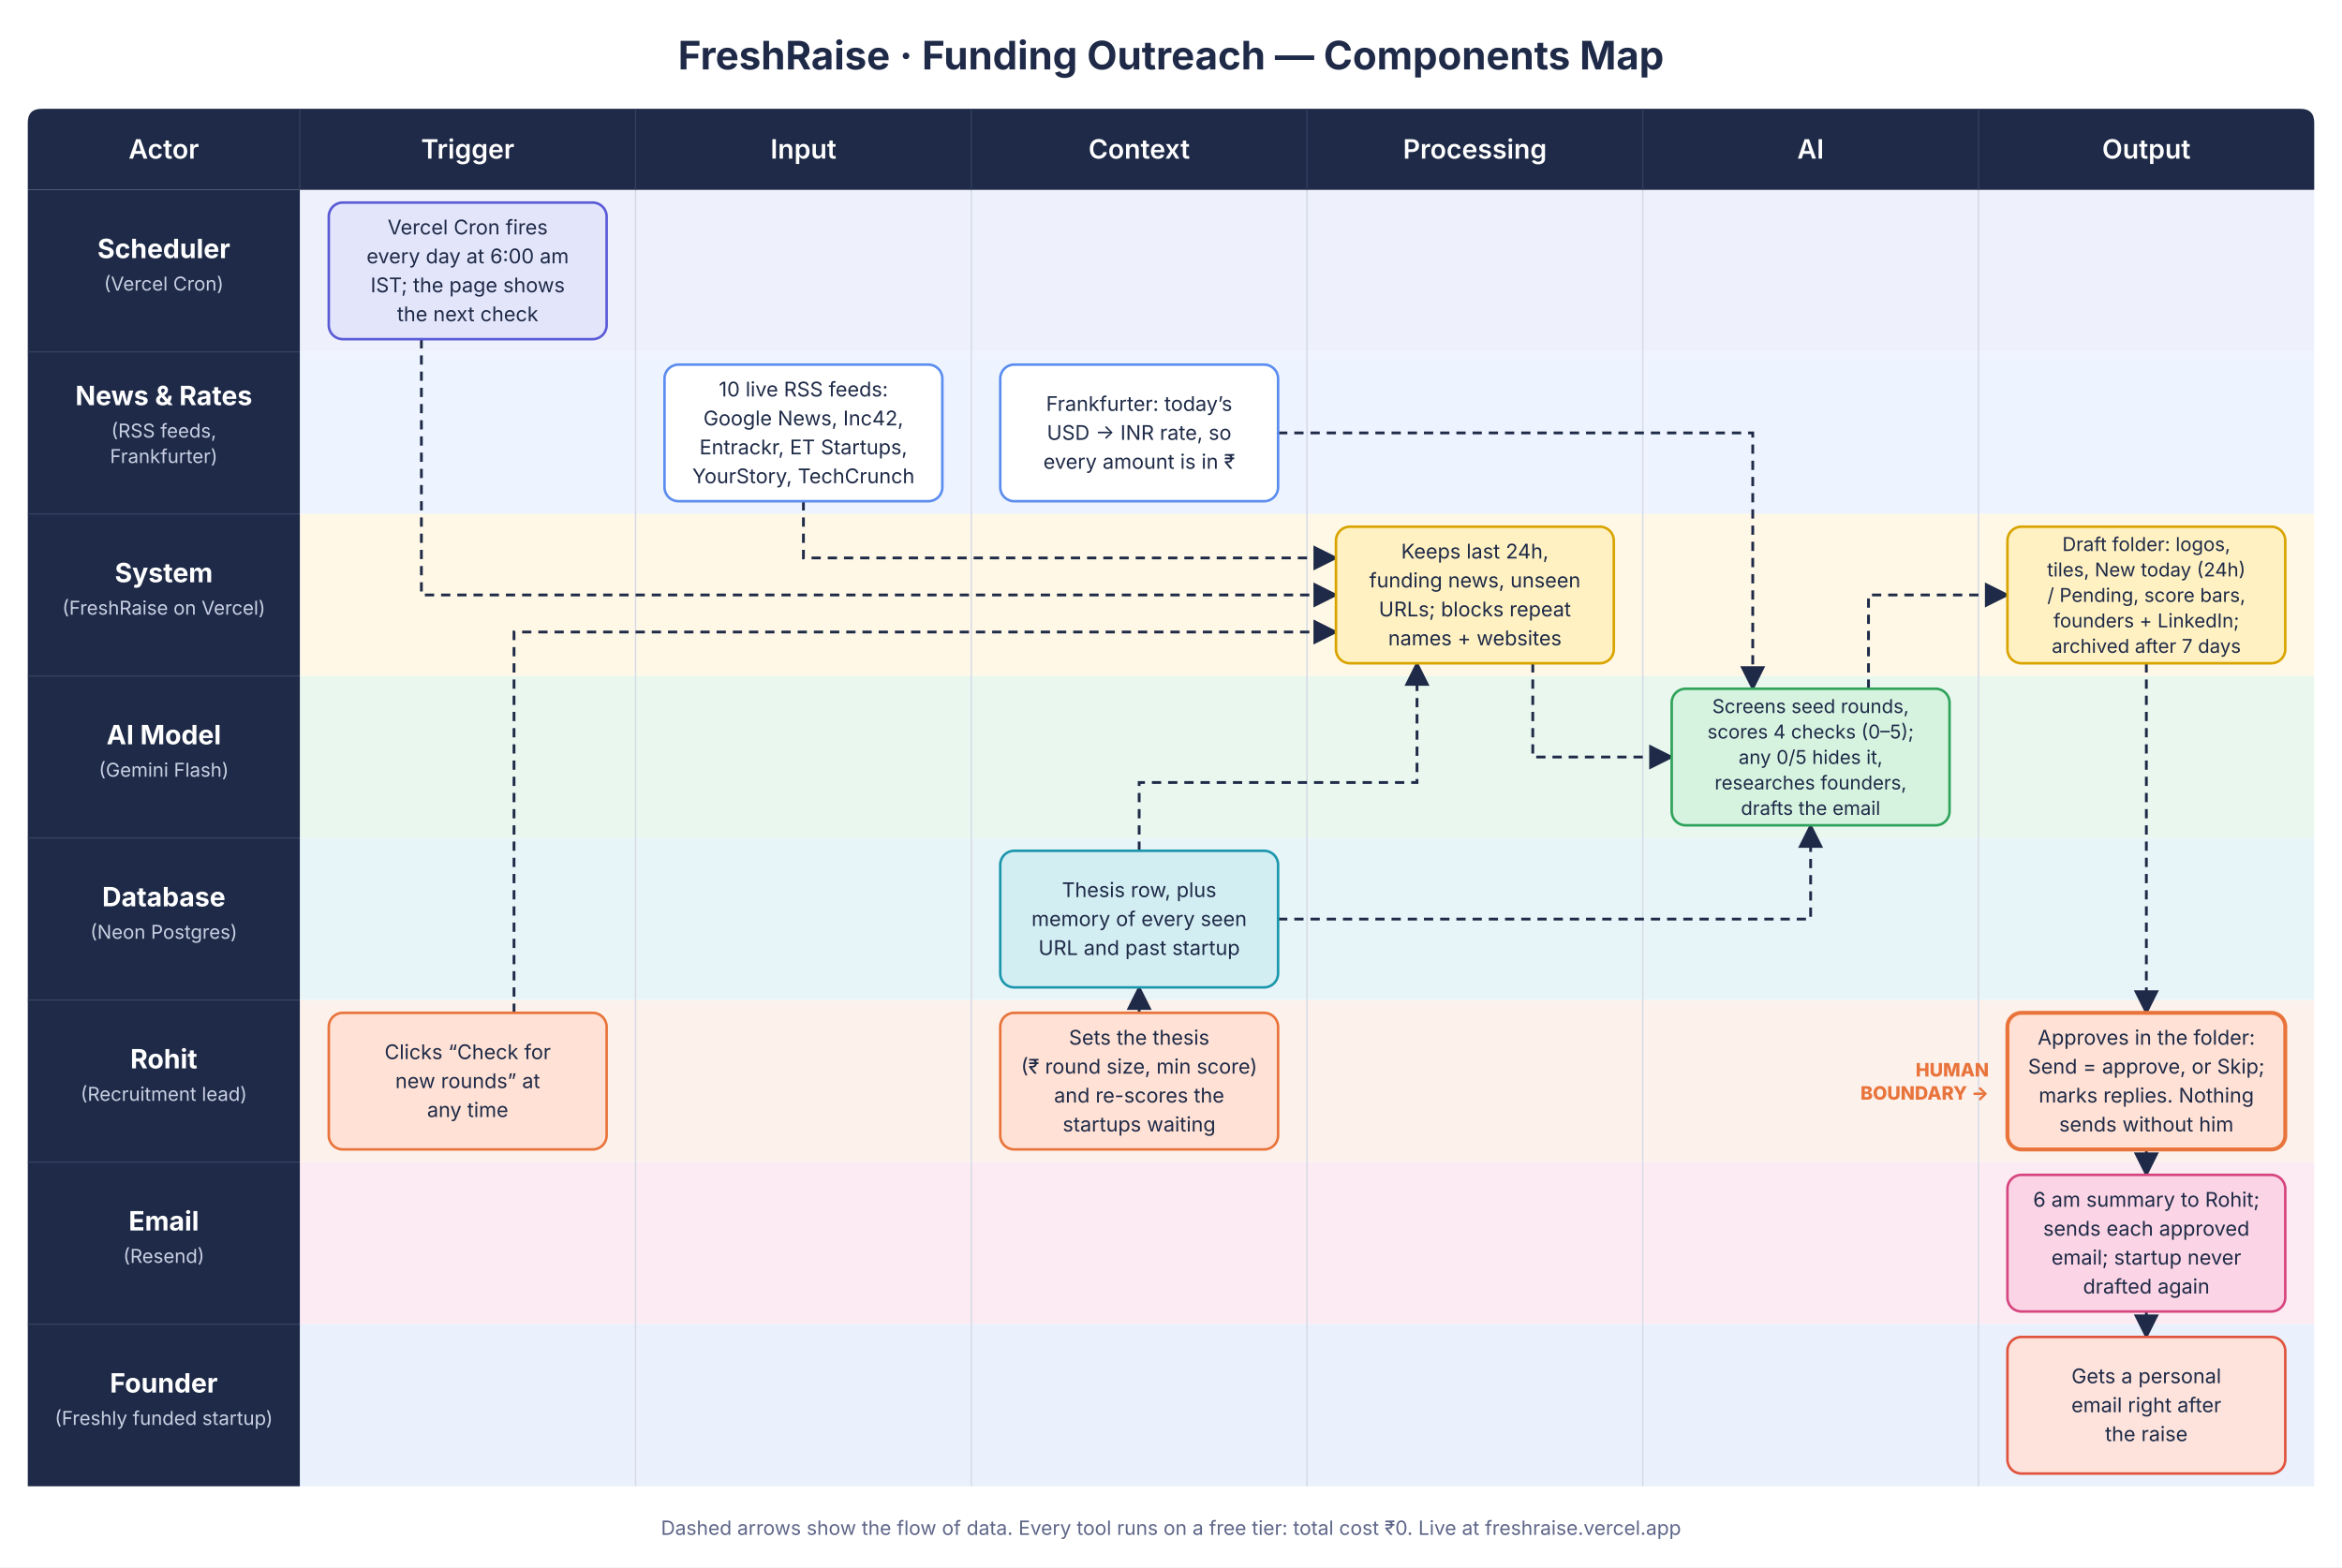
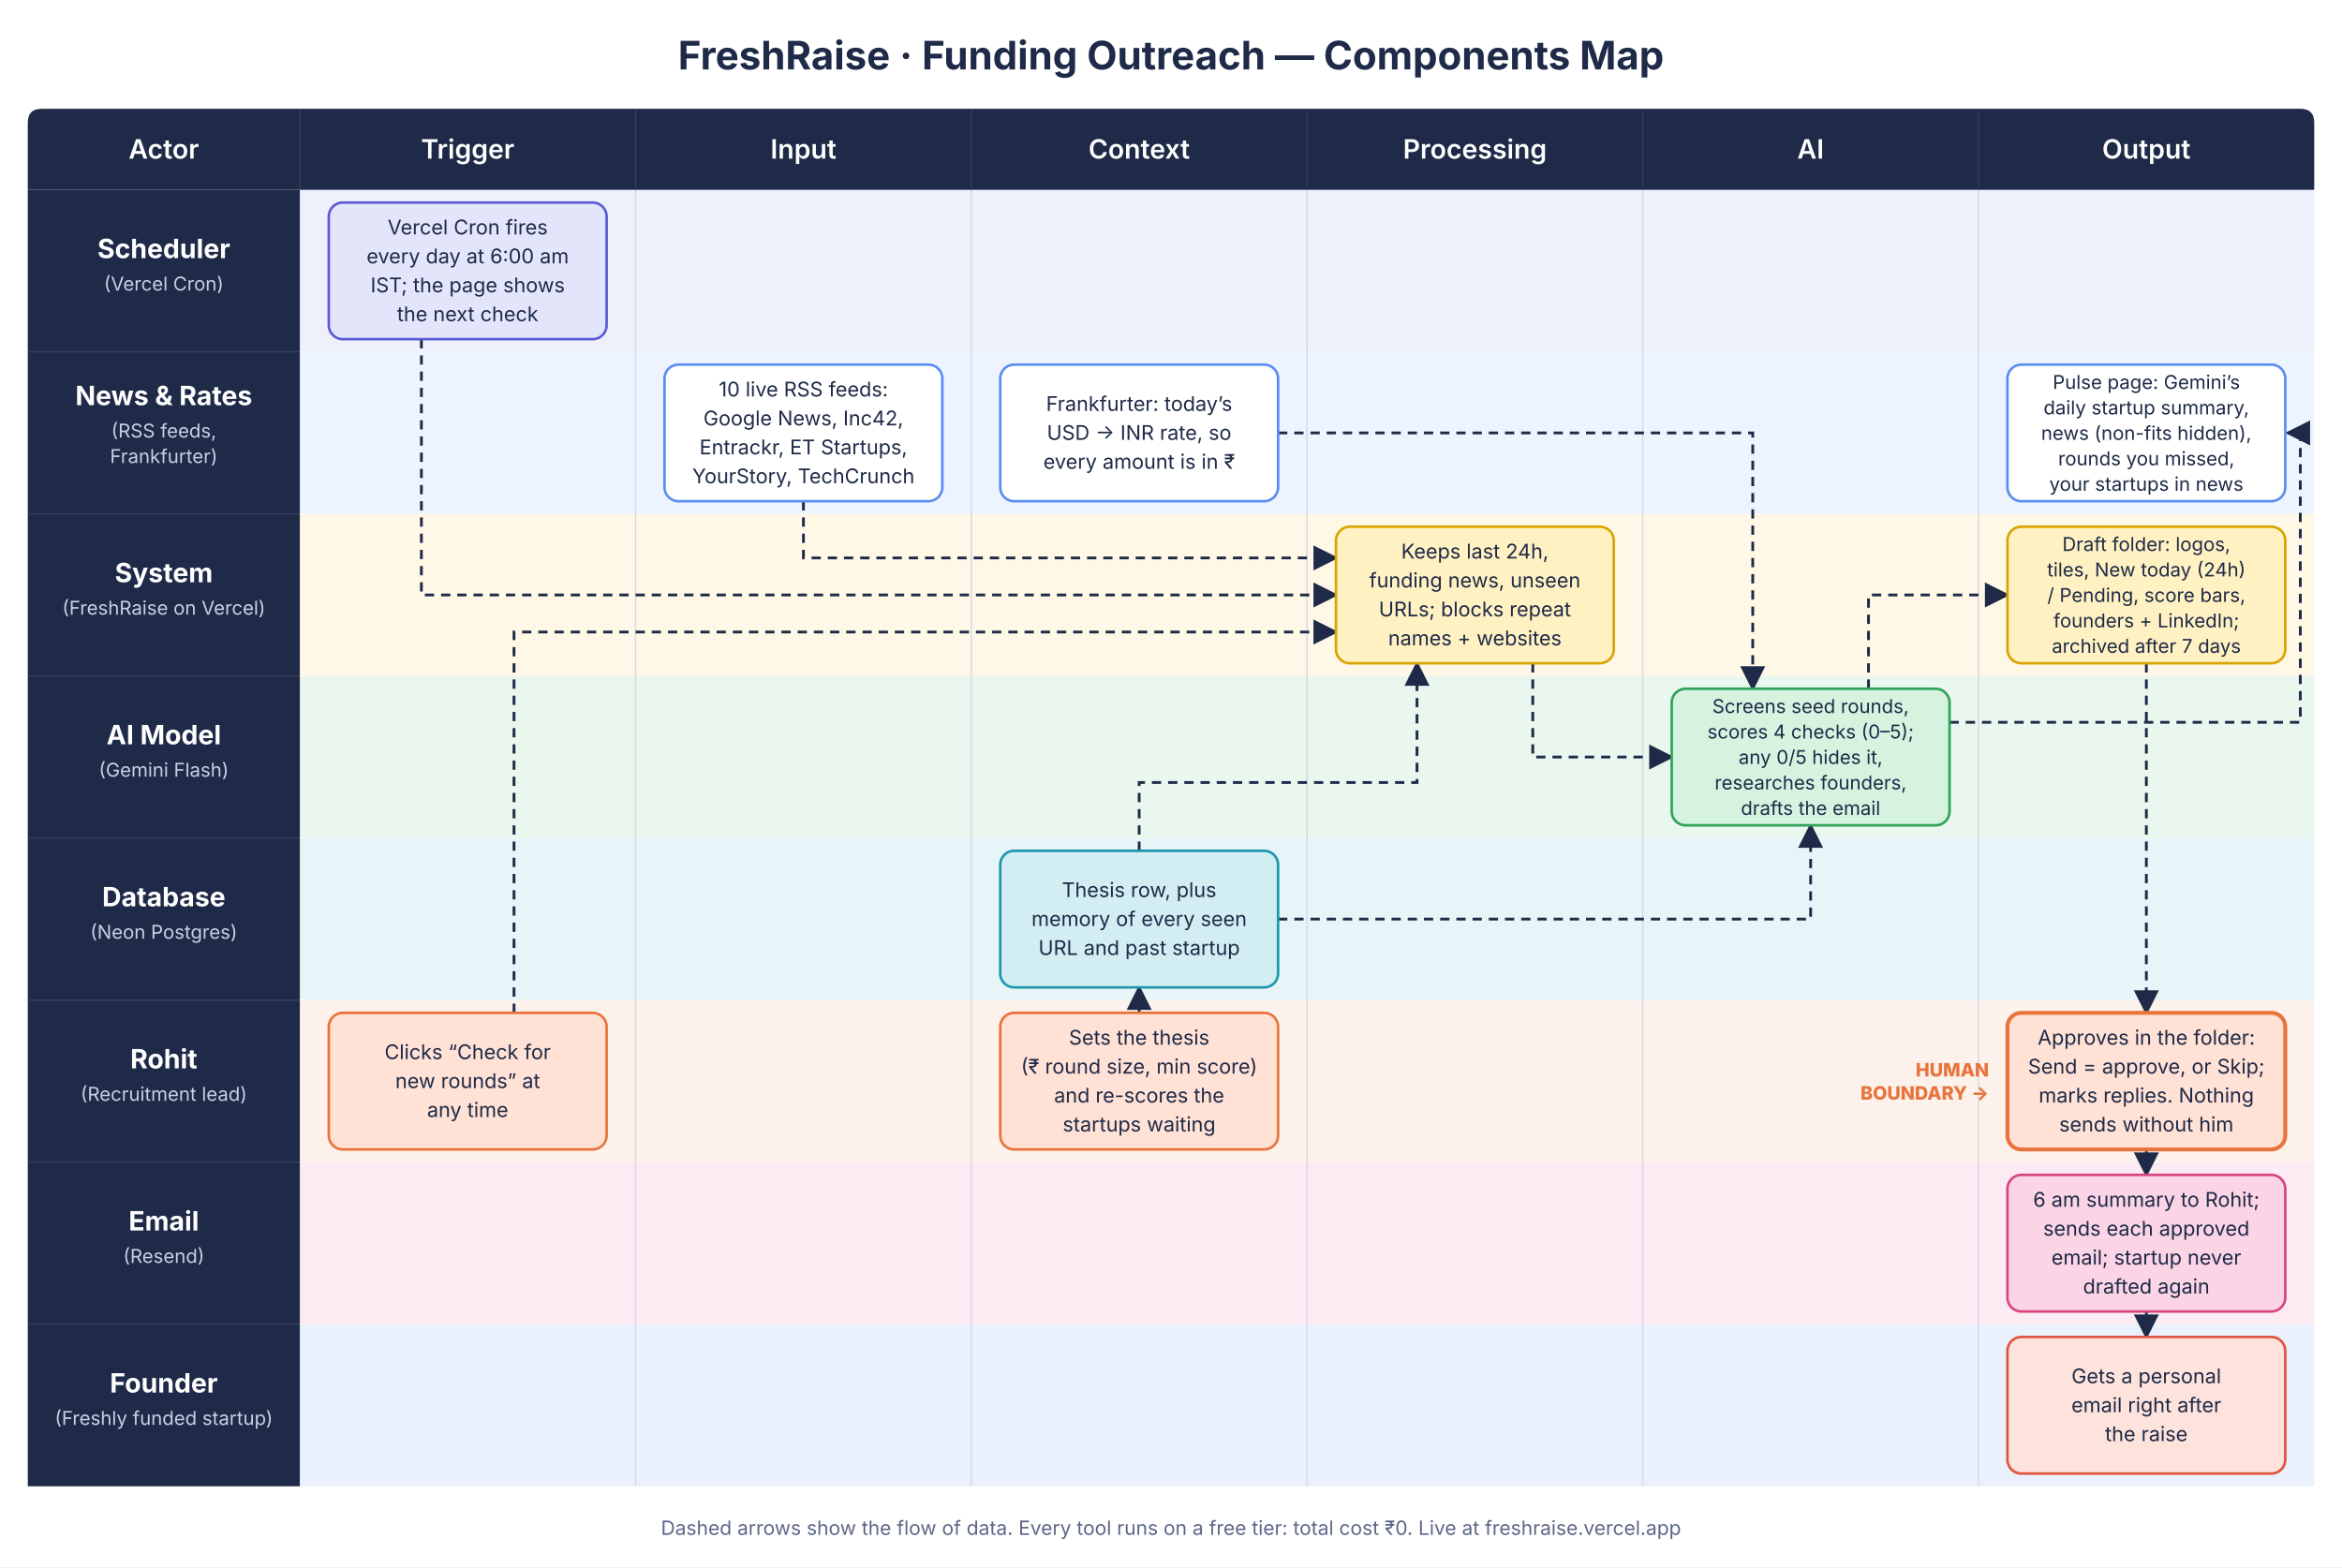
<svg xmlns="http://www.w3.org/2000/svg" viewBox="0 0 2023 1354" width="2023" height="1354" font-family="'Segoe UI', 'Inter', 'Helvetica Neue', Arial, sans-serif">
  <defs>
    <marker id="head" viewBox="0 0 10 10" refX="9" refY="5" markerWidth="9" markerHeight="9" orient="auto-start-reverse">
      <path d="M0 0 L10 5 L0 10Z" fill="#1e2a47" />
    </marker>
  </defs>
  <rect width="2023" height="1354" fill="#ffffff" />
  <text x="1011.5" y="60" text-anchor="middle" font-size="34" font-weight="700" fill="#1e2a47">FreshRaise · Funding Outreach — Components Map</text>
  <rect x="259" y="164" width="1740" height="140" fill="#eef0fb" />
  <rect x="24" y="164" width="235" height="140" fill="#1e2a47" />
  <text x="141.5" y="223" text-anchor="middle" font-size="23" font-weight="700" fill="#ffffff">Scheduler</text>
  <text x="141.5" y="251" text-anchor="middle" font-size="16.5" fill="#c9d0e3">(Vercel Cron)</text>
  <rect x="259" y="304" width="1740" height="140" fill="#eef4ff" />
  <rect x="24" y="304" width="235" height="140" fill="#1e2a47" />
  <line x1="24" y1="304" x2="259" y2="304" stroke="#34405f" stroke-width="1" />
  <text x="141.5" y="350" text-anchor="middle" font-size="23" font-weight="700" fill="#ffffff">News &amp; Rates</text>
  <text x="141.5" y="378" text-anchor="middle" font-size="16.5" fill="#c9d0e3">(RSS feeds,</text>
  <text x="141.5" y="400" text-anchor="middle" font-size="16.5" fill="#c9d0e3">Frankfurter)</text>
  <rect x="259" y="444" width="1740" height="140" fill="#fff8e6" />
  <rect x="24" y="444" width="235" height="140" fill="#1e2a47" />
  <line x1="24" y1="444" x2="259" y2="444" stroke="#34405f" stroke-width="1" />
  <text x="141.5" y="503" text-anchor="middle" font-size="23" font-weight="700" fill="#ffffff">System</text>
  <text x="141.5" y="531" text-anchor="middle" font-size="16.5" fill="#c9d0e3">(FreshRaise on Vercel)</text>
  <rect x="259" y="584" width="1740" height="140" fill="#e9f7ee" />
  <rect x="24" y="584" width="235" height="140" fill="#1e2a47" />
  <line x1="24" y1="584" x2="259" y2="584" stroke="#34405f" stroke-width="1" />
  <text x="141.5" y="643" text-anchor="middle" font-size="23" font-weight="700" fill="#ffffff">AI Model</text>
  <text x="141.5" y="671" text-anchor="middle" font-size="16.5" fill="#c9d0e3">(Gemini Flash)</text>
  <rect x="259" y="724" width="1740" height="140" fill="#e8f5f8" />
  <rect x="24" y="724" width="235" height="140" fill="#1e2a47" />
  <line x1="24" y1="724" x2="259" y2="724" stroke="#34405f" stroke-width="1" />
  <text x="141.5" y="783" text-anchor="middle" font-size="23" font-weight="700" fill="#ffffff">Database</text>
  <text x="141.5" y="811" text-anchor="middle" font-size="16.5" fill="#c9d0e3">(Neon Postgres)</text>
  <rect x="259" y="864" width="1740" height="140" fill="#fdf1ec" />
  <rect x="24" y="864" width="235" height="140" fill="#1e2a47" />
  <line x1="24" y1="864" x2="259" y2="864" stroke="#34405f" stroke-width="1" />
  <text x="141.5" y="923" text-anchor="middle" font-size="23" font-weight="700" fill="#ffffff">Rohit</text>
  <text x="141.5" y="951" text-anchor="middle" font-size="16.5" fill="#c9d0e3">(Recruitment lead)</text>
  <rect x="259" y="1004" width="1740" height="140" fill="#fcebf2" />
  <rect x="24" y="1004" width="235" height="140" fill="#1e2a47" />
  <line x1="24" y1="1004" x2="259" y2="1004" stroke="#34405f" stroke-width="1" />
  <text x="141.5" y="1063" text-anchor="middle" font-size="23" font-weight="700" fill="#ffffff">Email</text>
  <text x="141.5" y="1091" text-anchor="middle" font-size="16.5" fill="#c9d0e3">(Resend)</text>
  <rect x="259" y="1144" width="1740" height="140" fill="#eaf1fd" />
  <rect x="24" y="1144" width="235" height="140" fill="#1e2a47" />
  <line x1="24" y1="1144" x2="259" y2="1144" stroke="#34405f" stroke-width="1" />
  <text x="141.5" y="1203" text-anchor="middle" font-size="23" font-weight="700" fill="#ffffff">Founder</text>
  <text x="141.5" y="1231" text-anchor="middle" font-size="16.5" fill="#c9d0e3">(Freshly funded startup)</text>
  <line x1="549" y1="94" x2="549" y2="1284" stroke="#d5dae6" stroke-width="1.2" />
  <line x1="839" y1="94" x2="839" y2="1284" stroke="#d5dae6" stroke-width="1.2" />
  <line x1="1129" y1="94" x2="1129" y2="1284" stroke="#d5dae6" stroke-width="1.2" />
  <line x1="1419" y1="94" x2="1419" y2="1284" stroke="#d5dae6" stroke-width="1.2" />
  <line x1="1709" y1="94" x2="1709" y2="1284" stroke="#d5dae6" stroke-width="1.2" />
  <path d="M36 94 H1987 Q1999 94 1999 106 V164 H24 V106 Q24 94 36 94Z" fill="#1e2a47" />
  <text x="141.5" y="137" text-anchor="middle" font-size="23" font-weight="600" fill="#ffffff">Actor</text>
  <line x1="259" y1="94" x2="259" y2="164" stroke="#34405f" stroke-width="1" />
  <text x="404" y="137" text-anchor="middle" font-size="23" font-weight="600" fill="#ffffff">Trigger</text>
  <line x1="549" y1="94" x2="549" y2="164" stroke="#34405f" stroke-width="1" />
  <text x="694" y="137" text-anchor="middle" font-size="23" font-weight="600" fill="#ffffff">Input</text>
  <line x1="839" y1="94" x2="839" y2="164" stroke="#34405f" stroke-width="1" />
  <text x="984" y="137" text-anchor="middle" font-size="23" font-weight="600" fill="#ffffff">Context</text>
  <line x1="1129" y1="94" x2="1129" y2="164" stroke="#34405f" stroke-width="1" />
  <text x="1274" y="137" text-anchor="middle" font-size="23" font-weight="600" fill="#ffffff">Processing</text>
  <line x1="1419" y1="94" x2="1419" y2="164" stroke="#34405f" stroke-width="1" />
  <text x="1564" y="137" text-anchor="middle" font-size="23" font-weight="600" fill="#ffffff">AI</text>
  <line x1="1709" y1="94" x2="1709" y2="164" stroke="#34405f" stroke-width="1" />
  <text x="1854" y="137" text-anchor="middle" font-size="23" font-weight="600" fill="#ffffff">Output</text>
  <path d="M364 293 L364 514 L1154 514" fill="none" stroke="#1e2a47" stroke-width="2.4" stroke-dasharray="8 6" marker-end="url(#head)" />
  <path d="M694 433 L694 482 L1154 482" fill="none" stroke="#1e2a47" stroke-width="2.4" stroke-dasharray="8 6" marker-end="url(#head)" />
  <path d="M444 875 L444 546 L1154 546" fill="none" stroke="#1e2a47" stroke-width="2.4" stroke-dasharray="8 6" marker-end="url(#head)" />
  <path d="M1104 374 L1514 374 L1514 595" fill="none" stroke="#1e2a47" stroke-width="2.4" stroke-dasharray="8 6" marker-end="url(#head)" />
  <path d="M1324 573 L1324 654 L1444 654" fill="none" stroke="#1e2a47" stroke-width="2.4" stroke-dasharray="8 6" marker-end="url(#head)" />
  <path d="M984 735 L984 676 L1224 676 L1224 573" fill="none" stroke="#1e2a47" stroke-width="2.4" stroke-dasharray="8 6" marker-end="url(#head)" />
  <path d="M1104 794 L1564 794 L1564 713" fill="none" stroke="#1e2a47" stroke-width="2.4" stroke-dasharray="8 6" marker-end="url(#head)" />
  <path d="M984 875 L984 853" fill="none" stroke="#1e2a47" stroke-width="2.4" stroke-dasharray="8 6" marker-end="url(#head)" />
  <path d="M1614 595 L1614 514 L1734 514" fill="none" stroke="#1e2a47" stroke-width="2.4" stroke-dasharray="8 6" marker-end="url(#head)" />
  <path d="M1854 573 L1854 875" fill="none" stroke="#1e2a47" stroke-width="2.4" stroke-dasharray="8 6" marker-end="url(#head)" />
+   <path d="M1684 624 L1987 624 L1987 374 L1976 374" fill="none" stroke="#1e2a47" stroke-width="2.4" stroke-dasharray="8 6" marker-end="url(#head)" />
  <path d="M1854 993 L1854 1015" fill="none" stroke="#1e2a47" stroke-width="2.4" stroke-dasharray="8 6" marker-end="url(#head)" />
  <path d="M1854 1133 L1854 1155" fill="none" stroke="#1e2a47" stroke-width="2.4" stroke-dasharray="8 6" marker-end="url(#head)" />
  <rect x="284" y="175" width="240" height="118" rx="12" fill="#e3e5fb" stroke="#5b5bd6" stroke-width="2.2" />
  <text x="404" y="202.5" text-anchor="middle" font-size="17.5" fill="#1e2a47">Vercel Cron fires</text>
  <text x="404" y="227.5" text-anchor="middle" font-size="17.5" fill="#1e2a47">every day at 6:00 am</text>
  <text x="404" y="252.5" text-anchor="middle" font-size="17.5" fill="#1e2a47">IST; the page shows</text>
  <text x="404" y="277.5" text-anchor="middle" font-size="17.5" fill="#1e2a47">the next check</text>
  <rect x="284" y="875" width="240" height="118" rx="12" fill="#ffe1d5" stroke="#e8743b" stroke-width="2.2" />
  <text x="404" y="915" text-anchor="middle" font-size="17.5" fill="#1e2a47">Clicks “Check for</text>
  <text x="404" y="940" text-anchor="middle" font-size="17.5" fill="#1e2a47">new rounds” at</text>
  <text x="404" y="965" text-anchor="middle" font-size="17.5" fill="#1e2a47">any time</text>
  <rect x="574" y="315" width="240" height="118" rx="12" fill="#ffffff" stroke="#5b8def" stroke-width="2.2" />
  <text x="694" y="342.5" text-anchor="middle" font-size="17.5" fill="#1e2a47">10 live RSS feeds:</text>
  <text x="694" y="367.5" text-anchor="middle" font-size="17.5" fill="#1e2a47">Google News, Inc42,</text>
  <text x="694" y="392.5" text-anchor="middle" font-size="17.5" fill="#1e2a47">Entrackr, ET Startups,</text>
  <text x="694" y="417.5" text-anchor="middle" font-size="17.5" fill="#1e2a47">YourStory, TechCrunch</text>
  <rect x="864" y="315" width="240" height="118" rx="12" fill="#ffffff" stroke="#5b8def" stroke-width="2.2" />
  <text x="984" y="355" text-anchor="middle" font-size="17.5" fill="#1e2a47">Frankfurter: today’s</text>
  <text x="984" y="380" text-anchor="middle" font-size="17.5" fill="#1e2a47">USD → INR rate, so</text>
  <text x="984" y="405" text-anchor="middle" font-size="17.5" fill="#1e2a47">every amount is in ₹</text>
  <rect x="864" y="735" width="240" height="118" rx="12" fill="#d3eef3" stroke="#1c97ad" stroke-width="2.2" />
  <text x="984" y="775" text-anchor="middle" font-size="17.5" fill="#1e2a47">Thesis row, plus</text>
  <text x="984" y="800" text-anchor="middle" font-size="17.5" fill="#1e2a47">memory of every seen</text>
  <text x="984" y="825" text-anchor="middle" font-size="17.5" fill="#1e2a47">URL and past startup</text>
  <rect x="864" y="875" width="240" height="118" rx="12" fill="#ffe1d5" stroke="#e8743b" stroke-width="2.2" />
  <text x="984" y="902.5" text-anchor="middle" font-size="17.5" fill="#1e2a47">Sets the thesis</text>
  <text x="984" y="927.5" text-anchor="middle" font-size="17.5" fill="#1e2a47">(₹ round size, min score)</text>
  <text x="984" y="952.5" text-anchor="middle" font-size="17.5" fill="#1e2a47">and re-scores the</text>
  <text x="984" y="977.5" text-anchor="middle" font-size="17.5" fill="#1e2a47">startups waiting</text>
  <rect x="1154" y="455" width="240" height="118" rx="12" fill="#fff1c2" stroke="#d9a400" stroke-width="2.2" />
  <text x="1274" y="482.5" text-anchor="middle" font-size="17.5" fill="#1e2a47">Keeps last 24h,</text>
  <text x="1274" y="507.5" text-anchor="middle" font-size="17.5" fill="#1e2a47">funding news, unseen</text>
  <text x="1274" y="532.5" text-anchor="middle" font-size="17.5" fill="#1e2a47">URLs; blocks repeat</text>
  <text x="1274" y="557.5" text-anchor="middle" font-size="17.5" fill="#1e2a47">names + websites</text>
  <rect x="1444" y="595" width="240" height="118" rx="12" fill="#d6f3e0" stroke="#2fa35a" stroke-width="2.2" />
  <text x="1564" y="616" text-anchor="middle" font-size="16.5" fill="#1e2a47">Screens seed rounds,</text>
  <text x="1564" y="638" text-anchor="middle" font-size="16.5" fill="#1e2a47">scores 4 checks (0–5);</text>
  <text x="1564" y="660" text-anchor="middle" font-size="16.5" fill="#1e2a47">any 0/5 hides it,</text>
  <text x="1564" y="682" text-anchor="middle" font-size="16.5" fill="#1e2a47">researches founders,</text>
  <text x="1564" y="704" text-anchor="middle" font-size="16.5" fill="#1e2a47">drafts the email</text>
  <rect x="1734" y="455" width="240" height="118" rx="12" fill="#fff1c2" stroke="#d9a400" stroke-width="2.2" />
  <text x="1854" y="476" text-anchor="middle" font-size="16.5" fill="#1e2a47">Draft folder: logos,</text>
  <text x="1854" y="498" text-anchor="middle" font-size="16.5" fill="#1e2a47">tiles, New today (24h)</text>
  <text x="1854" y="520" text-anchor="middle" font-size="16.5" fill="#1e2a47">/ Pending, score bars,</text>
  <text x="1854" y="542" text-anchor="middle" font-size="16.5" fill="#1e2a47">founders + LinkedIn;</text>
  <text x="1854" y="564" text-anchor="middle" font-size="16.5" fill="#1e2a47">archived after 7 days</text>
  <rect x="1734" y="875" width="240" height="118" rx="12" fill="#ffe1d5" stroke="#e8743b" stroke-width="3.4" />
  <text x="1854" y="902.5" text-anchor="middle" font-size="17.5" fill="#1e2a47">Approves in the folder:</text>
  <text x="1854" y="927.5" text-anchor="middle" font-size="17.5" fill="#1e2a47">Send = approve, or Skip;</text>
  <text x="1854" y="952.5" text-anchor="middle" font-size="17.5" fill="#1e2a47">marks replies. Nothing</text>
  <text x="1854" y="977.5" text-anchor="middle" font-size="17.5" fill="#1e2a47">sends without him</text>
  <text x="1718" y="930" text-anchor="end" font-size="16" font-weight="800" fill="#e8743b">HUMAN</text>
  <text x="1718" y="950" text-anchor="end" font-size="16" font-weight="800" fill="#e8743b">BOUNDARY →</text>
  <rect x="1734" y="1015" width="240" height="118" rx="12" fill="#fbd5e5" stroke="#d6457f" stroke-width="2.2" />
  <text x="1854" y="1042.5" text-anchor="middle" font-size="17.5" fill="#1e2a47">6 am summary to Rohit;</text>
  <text x="1854" y="1067.5" text-anchor="middle" font-size="17.5" fill="#1e2a47">sends each approved</text>
  <text x="1854" y="1092.5" text-anchor="middle" font-size="17.5" fill="#1e2a47">email; startup never</text>
  <text x="1854" y="1117.5" text-anchor="middle" font-size="17.5" fill="#1e2a47">drafted again</text>
  <rect x="1734" y="1155" width="240" height="118" rx="12" fill="#fde3dc" stroke="#e0533d" stroke-width="2.2" />
  <text x="1854" y="1195" text-anchor="middle" font-size="17.5" fill="#1e2a47">Gets a personal</text>
  <text x="1854" y="1220" text-anchor="middle" font-size="17.5" fill="#1e2a47">email right after</text>
  <text x="1854" y="1245" text-anchor="middle" font-size="17.5" fill="#1e2a47">the raise</text>
+   <rect x="1734" y="315" width="240" height="118" rx="12" fill="#ffffff" stroke="#5b8def" stroke-width="2.2" />
+   <text x="1854" y="336" text-anchor="middle" font-size="16.5" fill="#1e2a47">Pulse page: Gemini’s</text>
+   <text x="1854" y="358" text-anchor="middle" font-size="16.5" fill="#1e2a47">daily startup summary,</text>
+   <text x="1854" y="380" text-anchor="middle" font-size="16.5" fill="#1e2a47">news (non-fits hidden),</text>
+   <text x="1854" y="402" text-anchor="middle" font-size="16.5" fill="#1e2a47">rounds you missed,</text>
+   <text x="1854" y="424" text-anchor="middle" font-size="16.5" fill="#1e2a47">your startups in news</text>
  <text x="1011.5" y="1326" text-anchor="middle" font-size="17" fill="#5e6688">Dashed arrows show the flow of data. Every tool runs on a free tier: total cost ₹0. Live at freshraise.vercel.app</text>
</svg>
